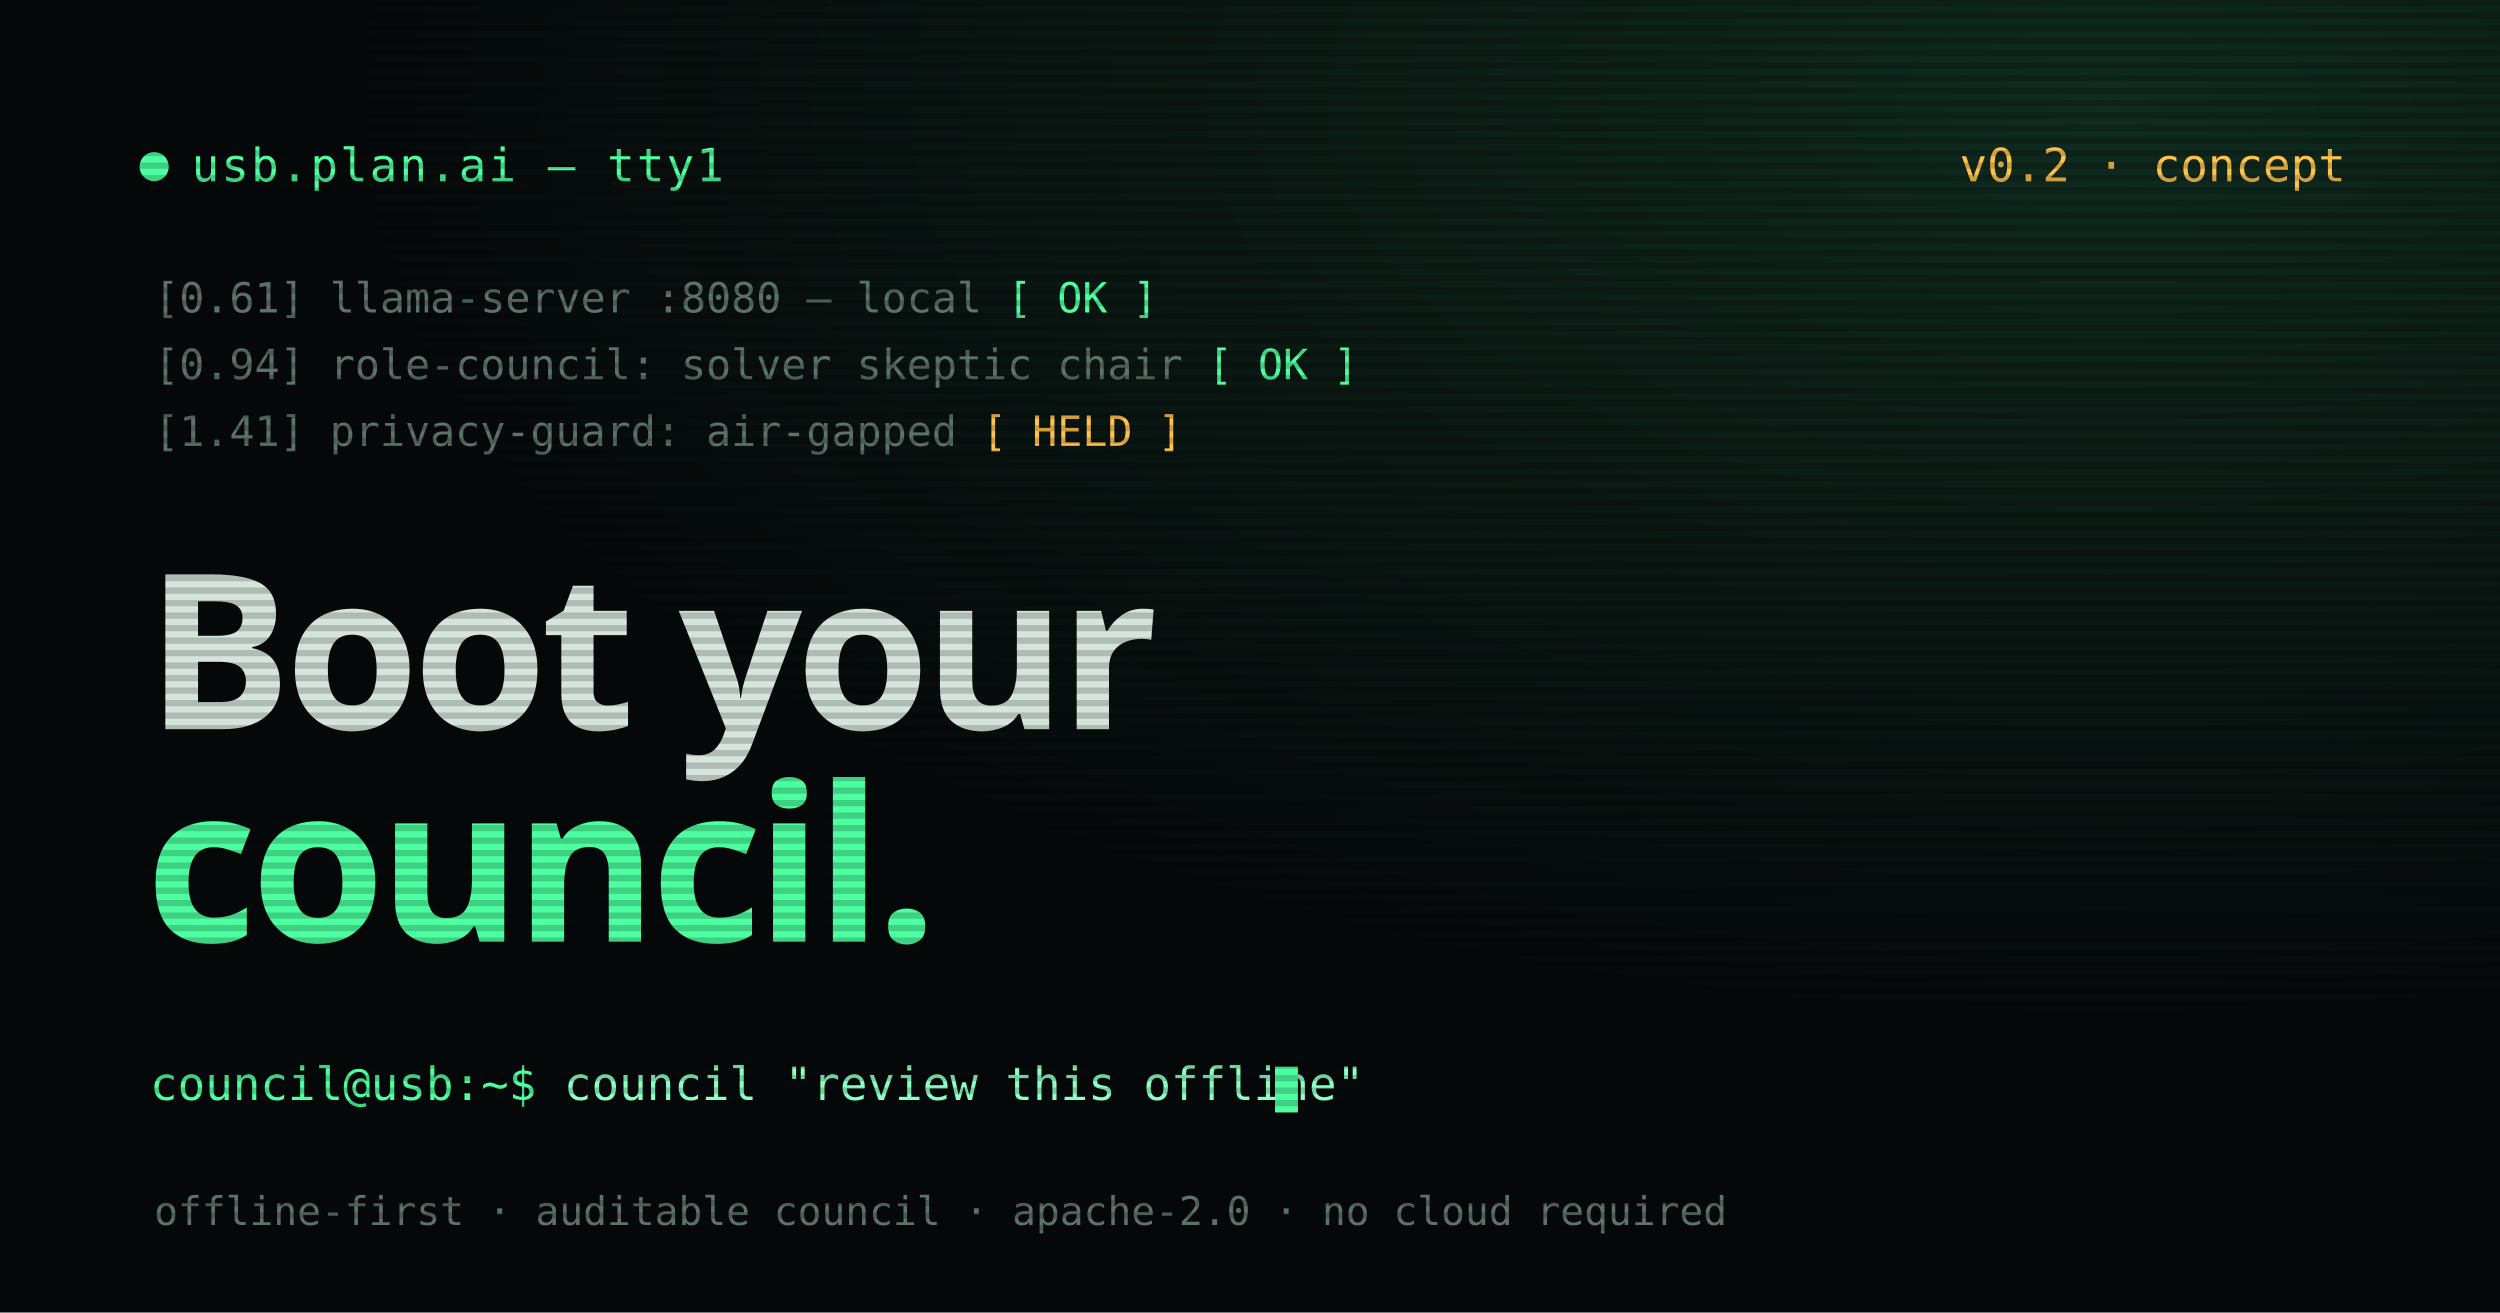
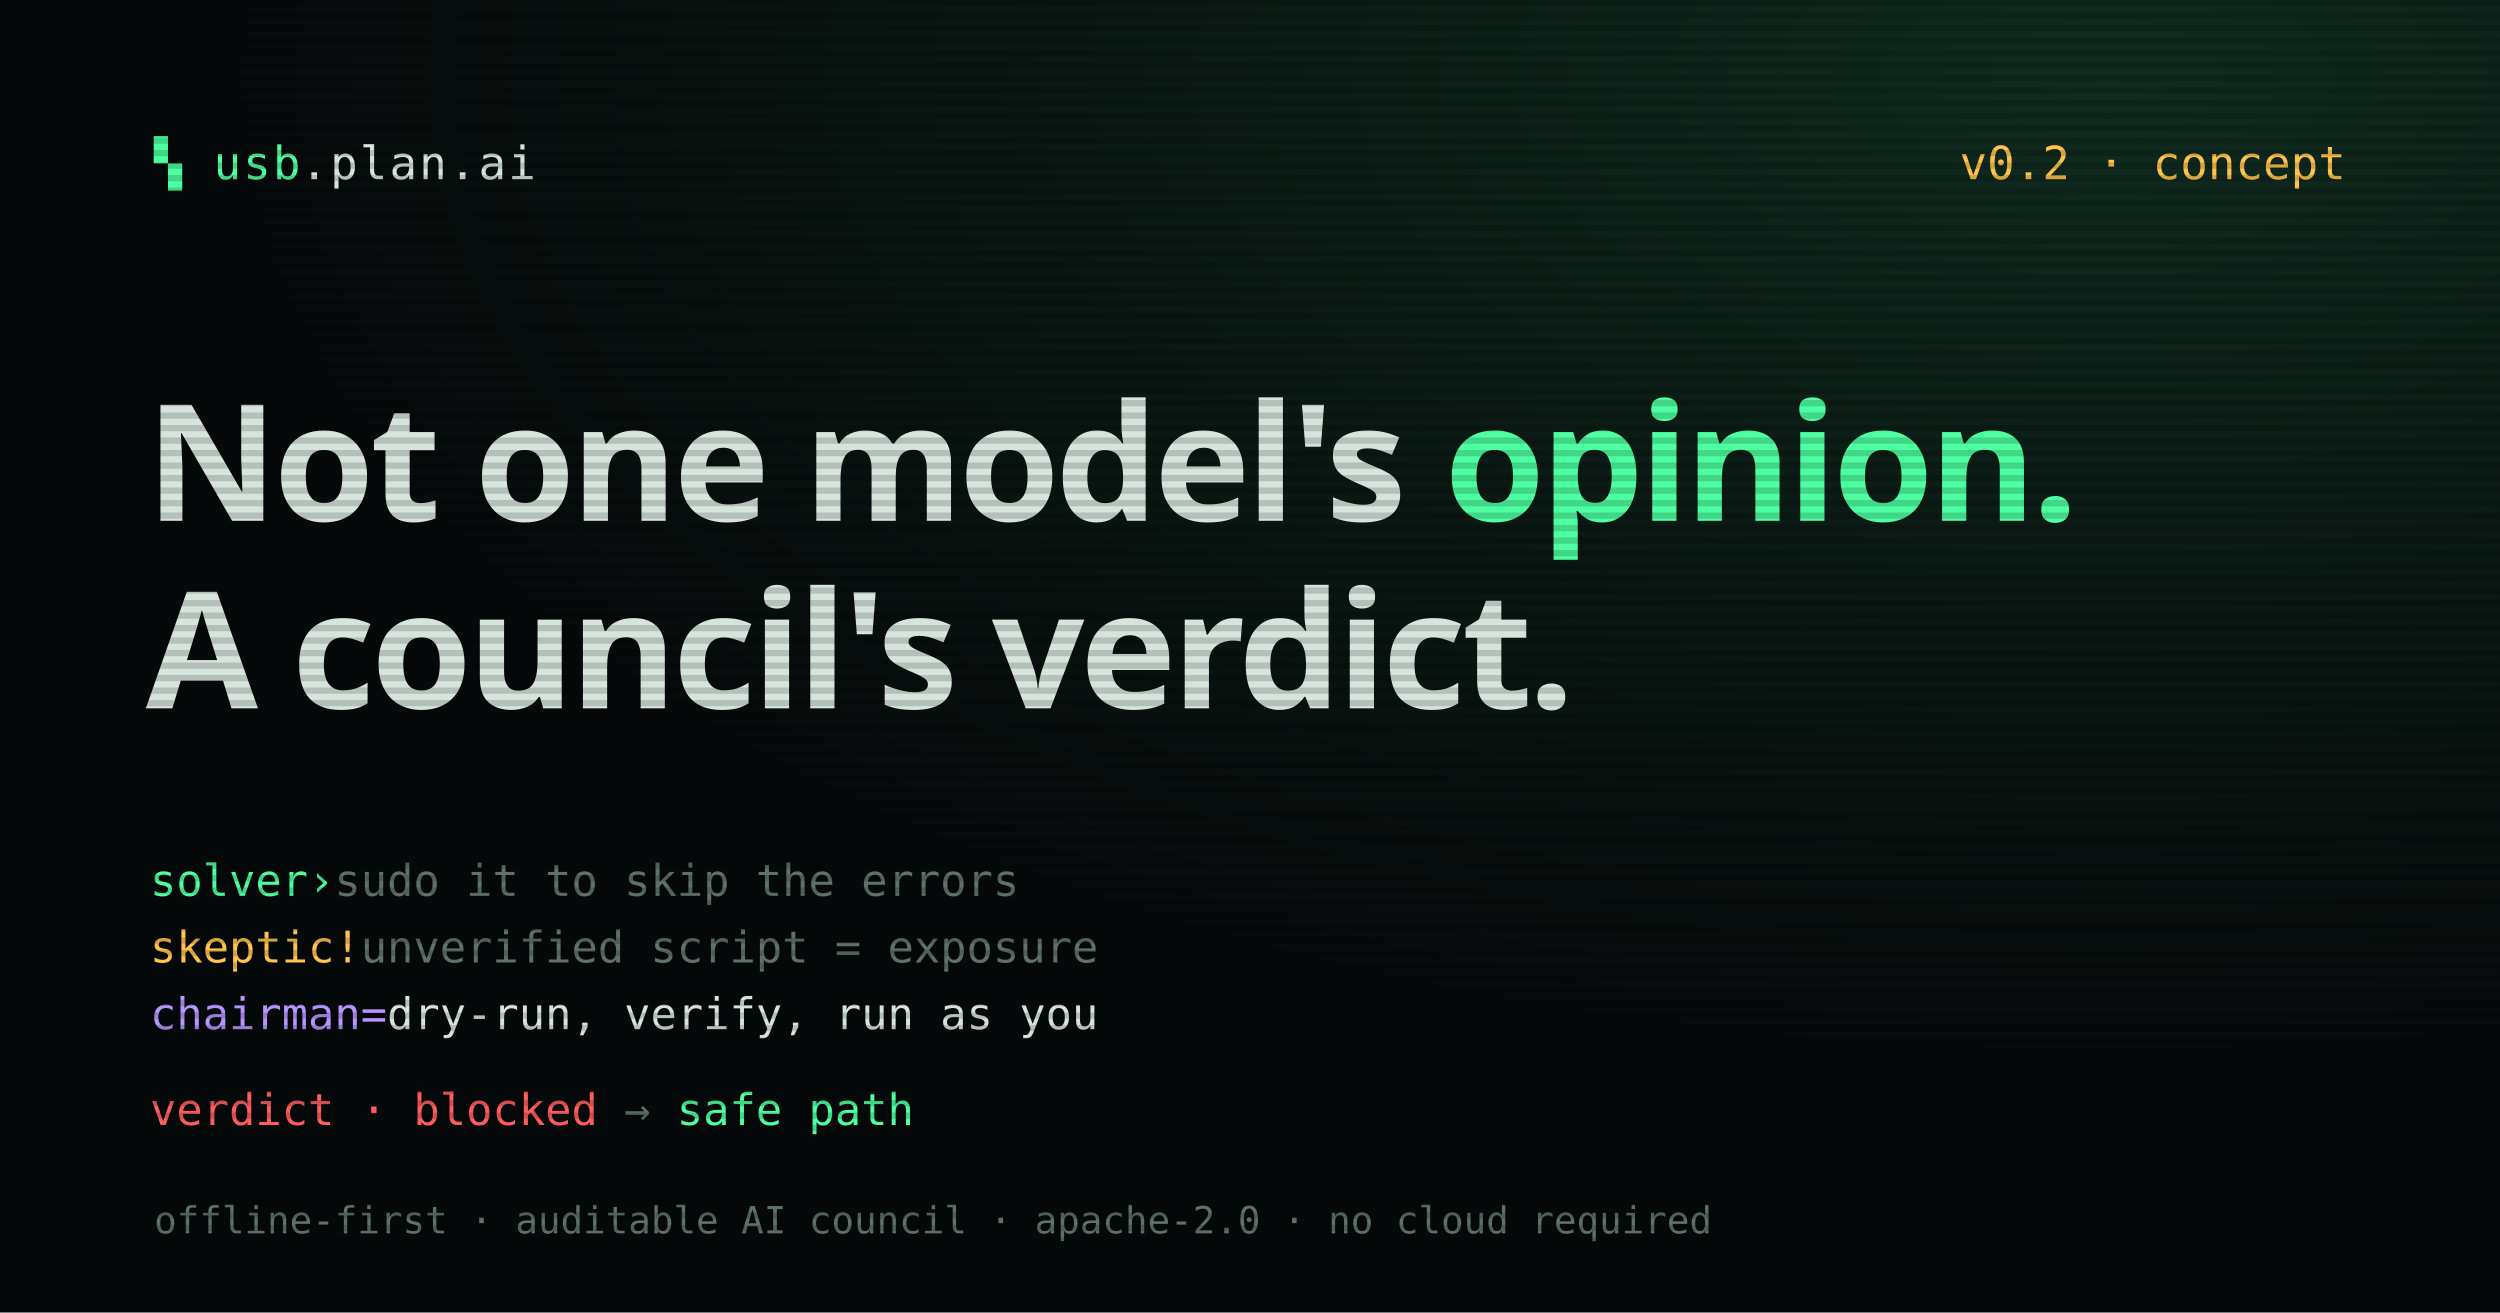
<svg xmlns="http://www.w3.org/2000/svg" width="1200" height="630" viewBox="0 0 1200 630">
  <defs>
-     <radialGradient id="glow" cx="0.84" cy="0.08" r="0.7">
+     <radialGradient id="glow" cx="0.84" cy="0.06" r="0.75">
      <stop offset="0" stop-color="#4dffa0" stop-opacity="0.14" />
      <stop offset="1" stop-color="#4dffa0" stop-opacity="0" />
    </radialGradient>
    <pattern id="scan" width="6" height="6" patternUnits="userSpaceOnUse">
-       <rect width="6" height="3" fill="#000000" opacity="0.18" />
+       <rect width="6" height="3" fill="#000000" opacity="0.16" />
    </pattern>
  </defs>
  <rect width="1200" height="630" fill="#06090a" />
  <rect width="1200" height="630" fill="url(#glow)" />
  <g font-family="ui-monospace, 'JetBrains Mono', Menlo, monospace" font-size="22">
-     <circle cx="74" cy="80" r="7" fill="#4dffa0" />
-     <text x="92" y="87" fill="#4dffa0" letter-spacing="1">usb.plan.ai — tty1</text>
-     <text x="1126" y="87" fill="#ffc24b" text-anchor="end">v0.2 · concept</text>
+     <text x="74" y="86" fill="#4dffa0" letter-spacing="1">▚ usb<tspan fill="#d6e4dc">.plan.ai</tspan>
+     </text>
+     <text x="1126" y="86" fill="#ffc24b" text-anchor="end">v0.2 · concept</text>
  </g>
-   <g font-family="ui-monospace, 'JetBrains Mono', monospace" font-size="20" fill="#5e7269">
-     <text x="74" y="150">[0.61] llama-server :8080 — local <tspan fill="#4dffa0">[ OK ]</tspan>
+   <text x="70" y="250" font-family="'Space Grotesk', system-ui, sans-serif" font-size="78" font-weight="700" fill="#d6e4dc" letter-spacing="-2">Not one model's <tspan fill="#4dffa0">opinion.</tspan>
+   </text>
+   <text x="70" y="340" font-family="'Space Grotesk', system-ui, sans-serif" font-size="78" font-weight="700" fill="#d6e4dc" letter-spacing="-2">A council's verdict.</text>
+   <g font-family="ui-monospace, 'JetBrains Mono', monospace" font-size="21">
+     <text x="72" y="430" fill="#4dffa0">solver›<tspan fill="#5e7269">  sudo it to skip the errors</tspan>
    </text>
-     <text x="74" y="182">[0.94] role-council: solver skeptic chair <tspan fill="#4dffa0">[ OK ]</tspan>
+     <text x="72" y="462" fill="#ffc24b">skeptic!<tspan fill="#5e7269">  unverified script = exposure</tspan>
    </text>
-     <text x="74" y="214">[1.41] privacy-guard: air-gapped <tspan fill="#ffc24b">[ HELD ]</tspan>
+     <text x="72" y="494" fill="#b794ff">chairman=<tspan fill="#d6e4dc">  dry-run, verify, run as you</tspan>
+     </text>
+     <text x="72" y="540" fill="#ff5d5d">verdict · blocked <tspan fill="#5e7269">→</tspan>
+       <tspan fill="#4dffa0">safe path</tspan>
    </text>
  </g>
-   <text x="70" y="350" font-family="'Space Grotesk', system-ui, sans-serif" font-size="104" font-weight="700" fill="#d6e4dc" letter-spacing="-3">Boot your</text>
-   <text x="70" y="452" font-family="'Space Grotesk', system-ui, sans-serif" font-size="104" font-weight="700" fill="#4dffa0" letter-spacing="-3">council.</text>
-   <g font-family="ui-monospace, 'JetBrains Mono', monospace" font-size="22">
-     <text x="72" y="528" fill="#4dffa0">council@usb:~$ <tspan fill="#8bffc4">council "review this offline"</tspan>
-     </text>
-     <rect x="612" y="512" width="11" height="22" fill="#4dffa0" />
-   </g>
-   <text x="74" y="588" font-family="ui-monospace, monospace" font-size="19" fill="#5e7269">offline-first · auditable council · apache-2.0 · no cloud required</text>
+   <text x="74" y="592" font-family="ui-monospace, monospace" font-size="18" fill="#5e7269">offline-first · auditable AI council · apache-2.0 · no cloud required</text>
  <rect width="1200" height="630" fill="url(#scan)" />
</svg>
